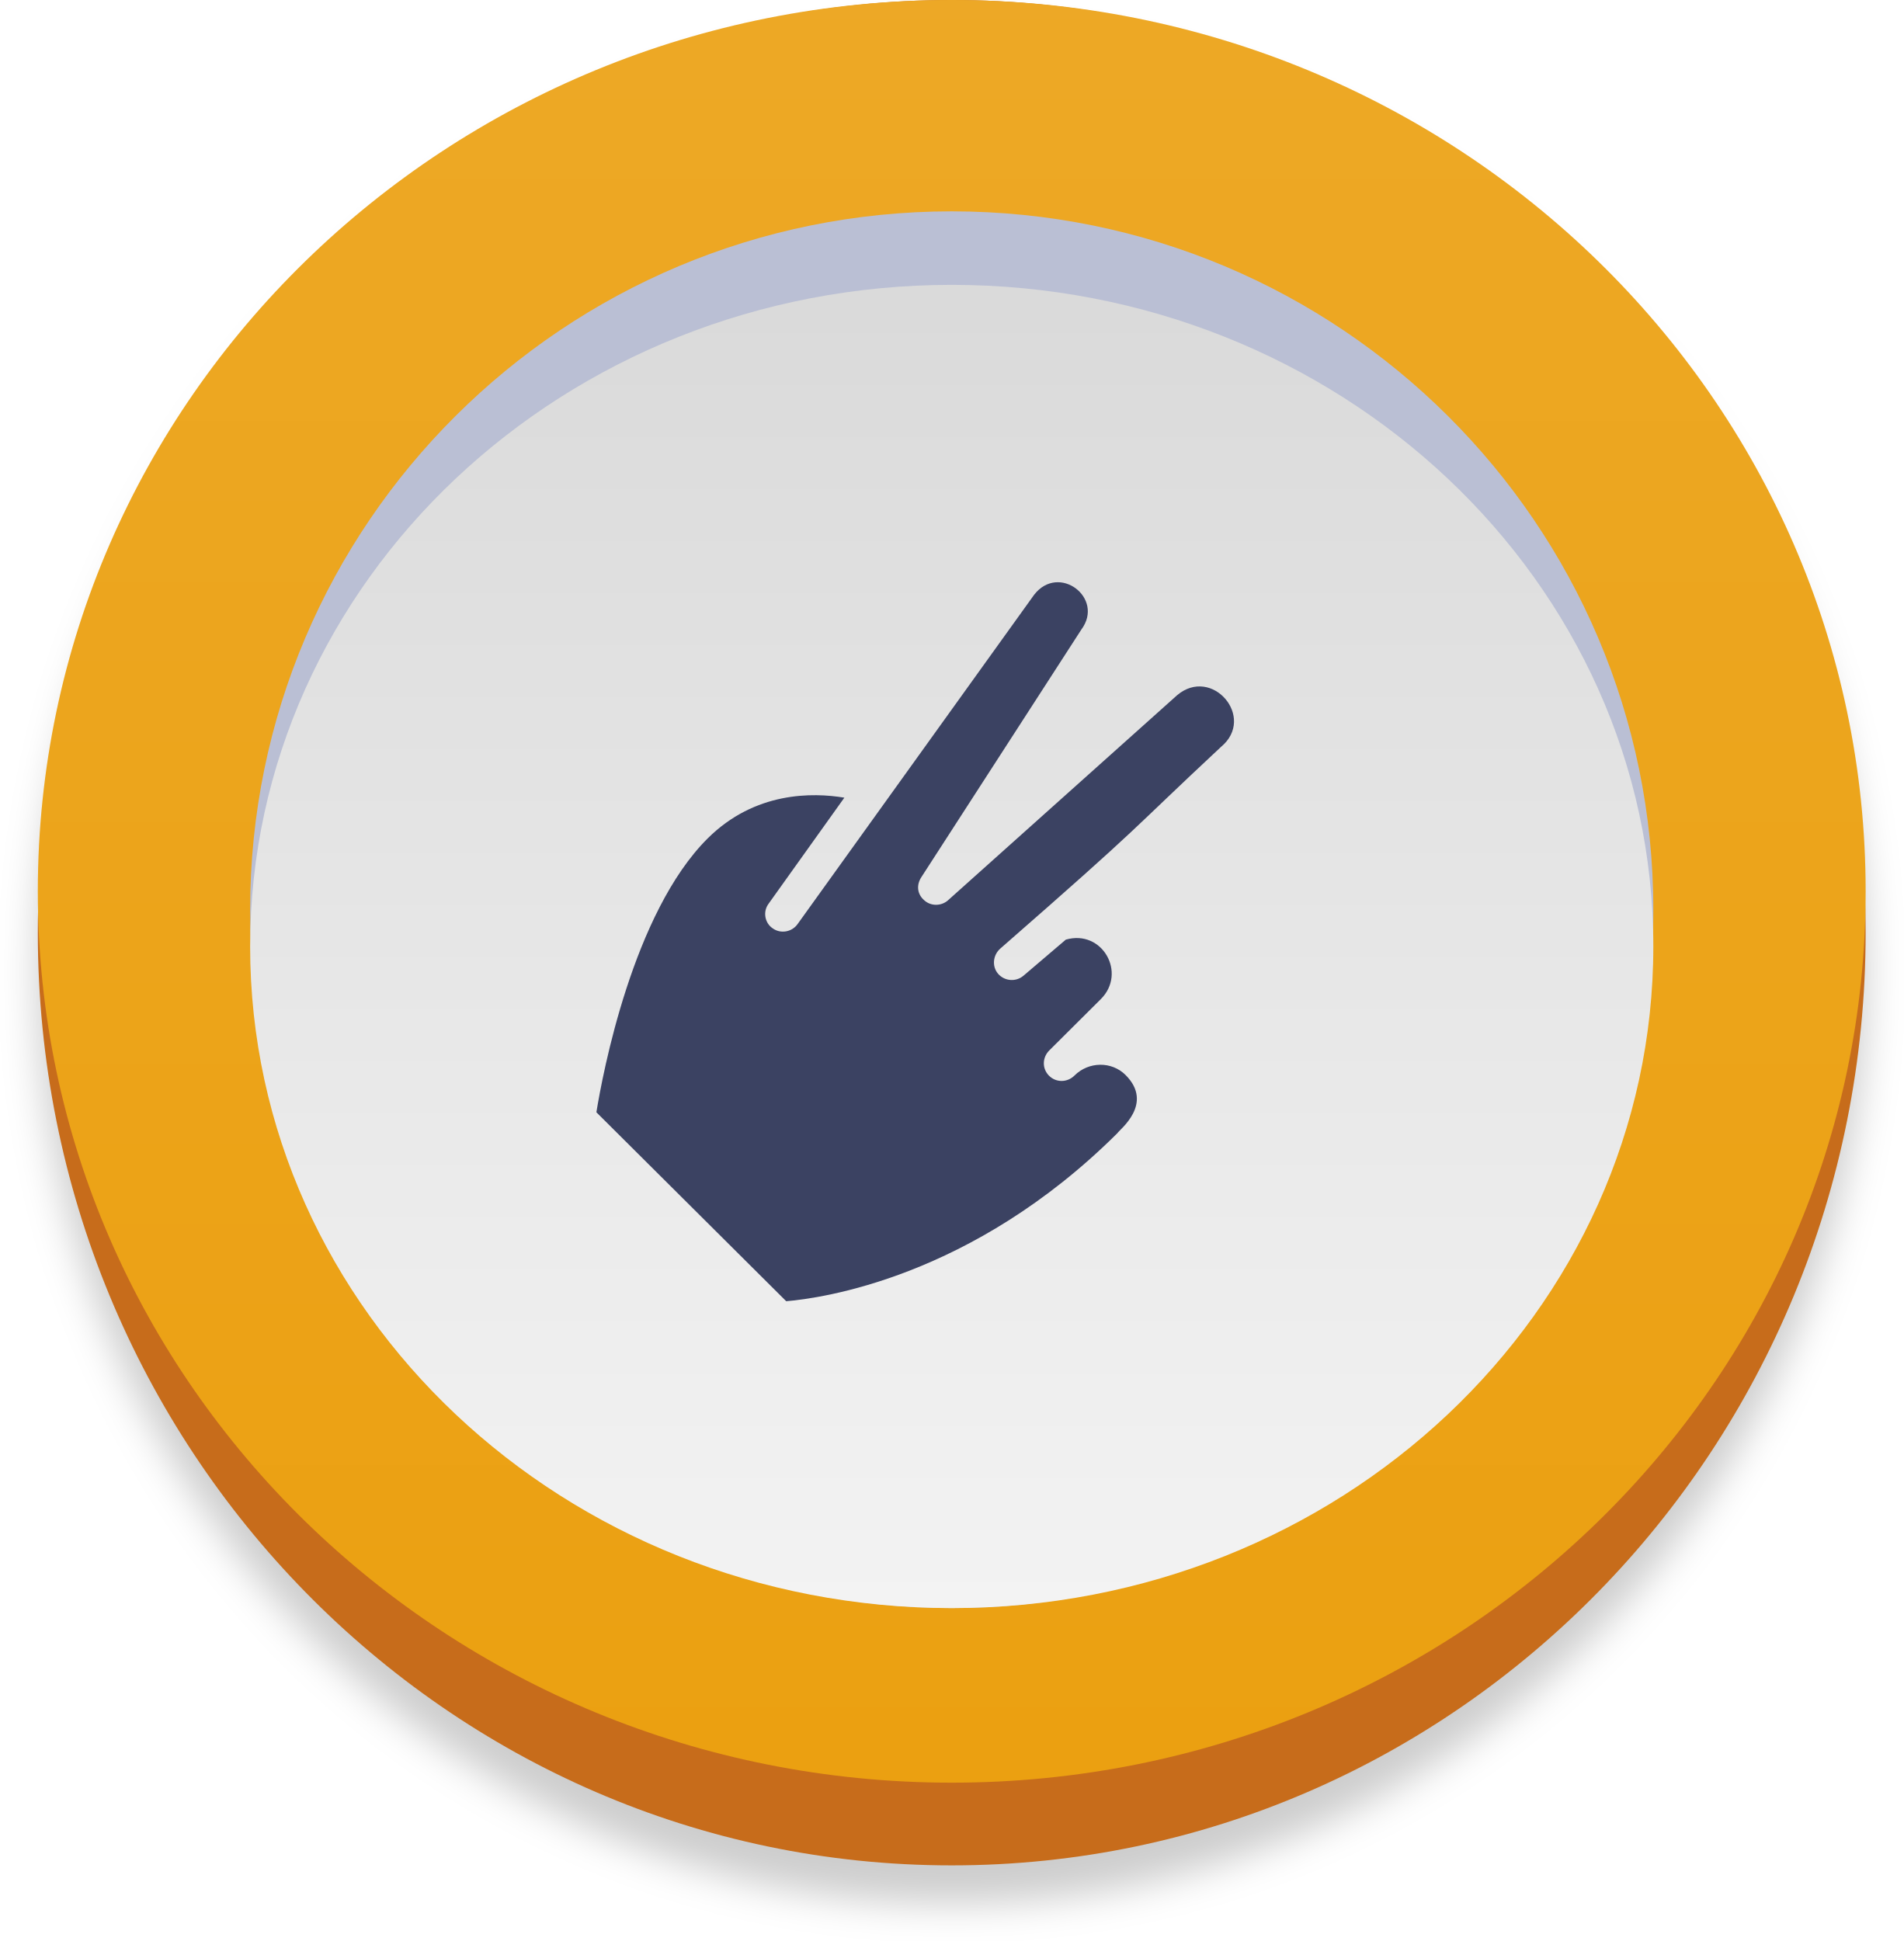
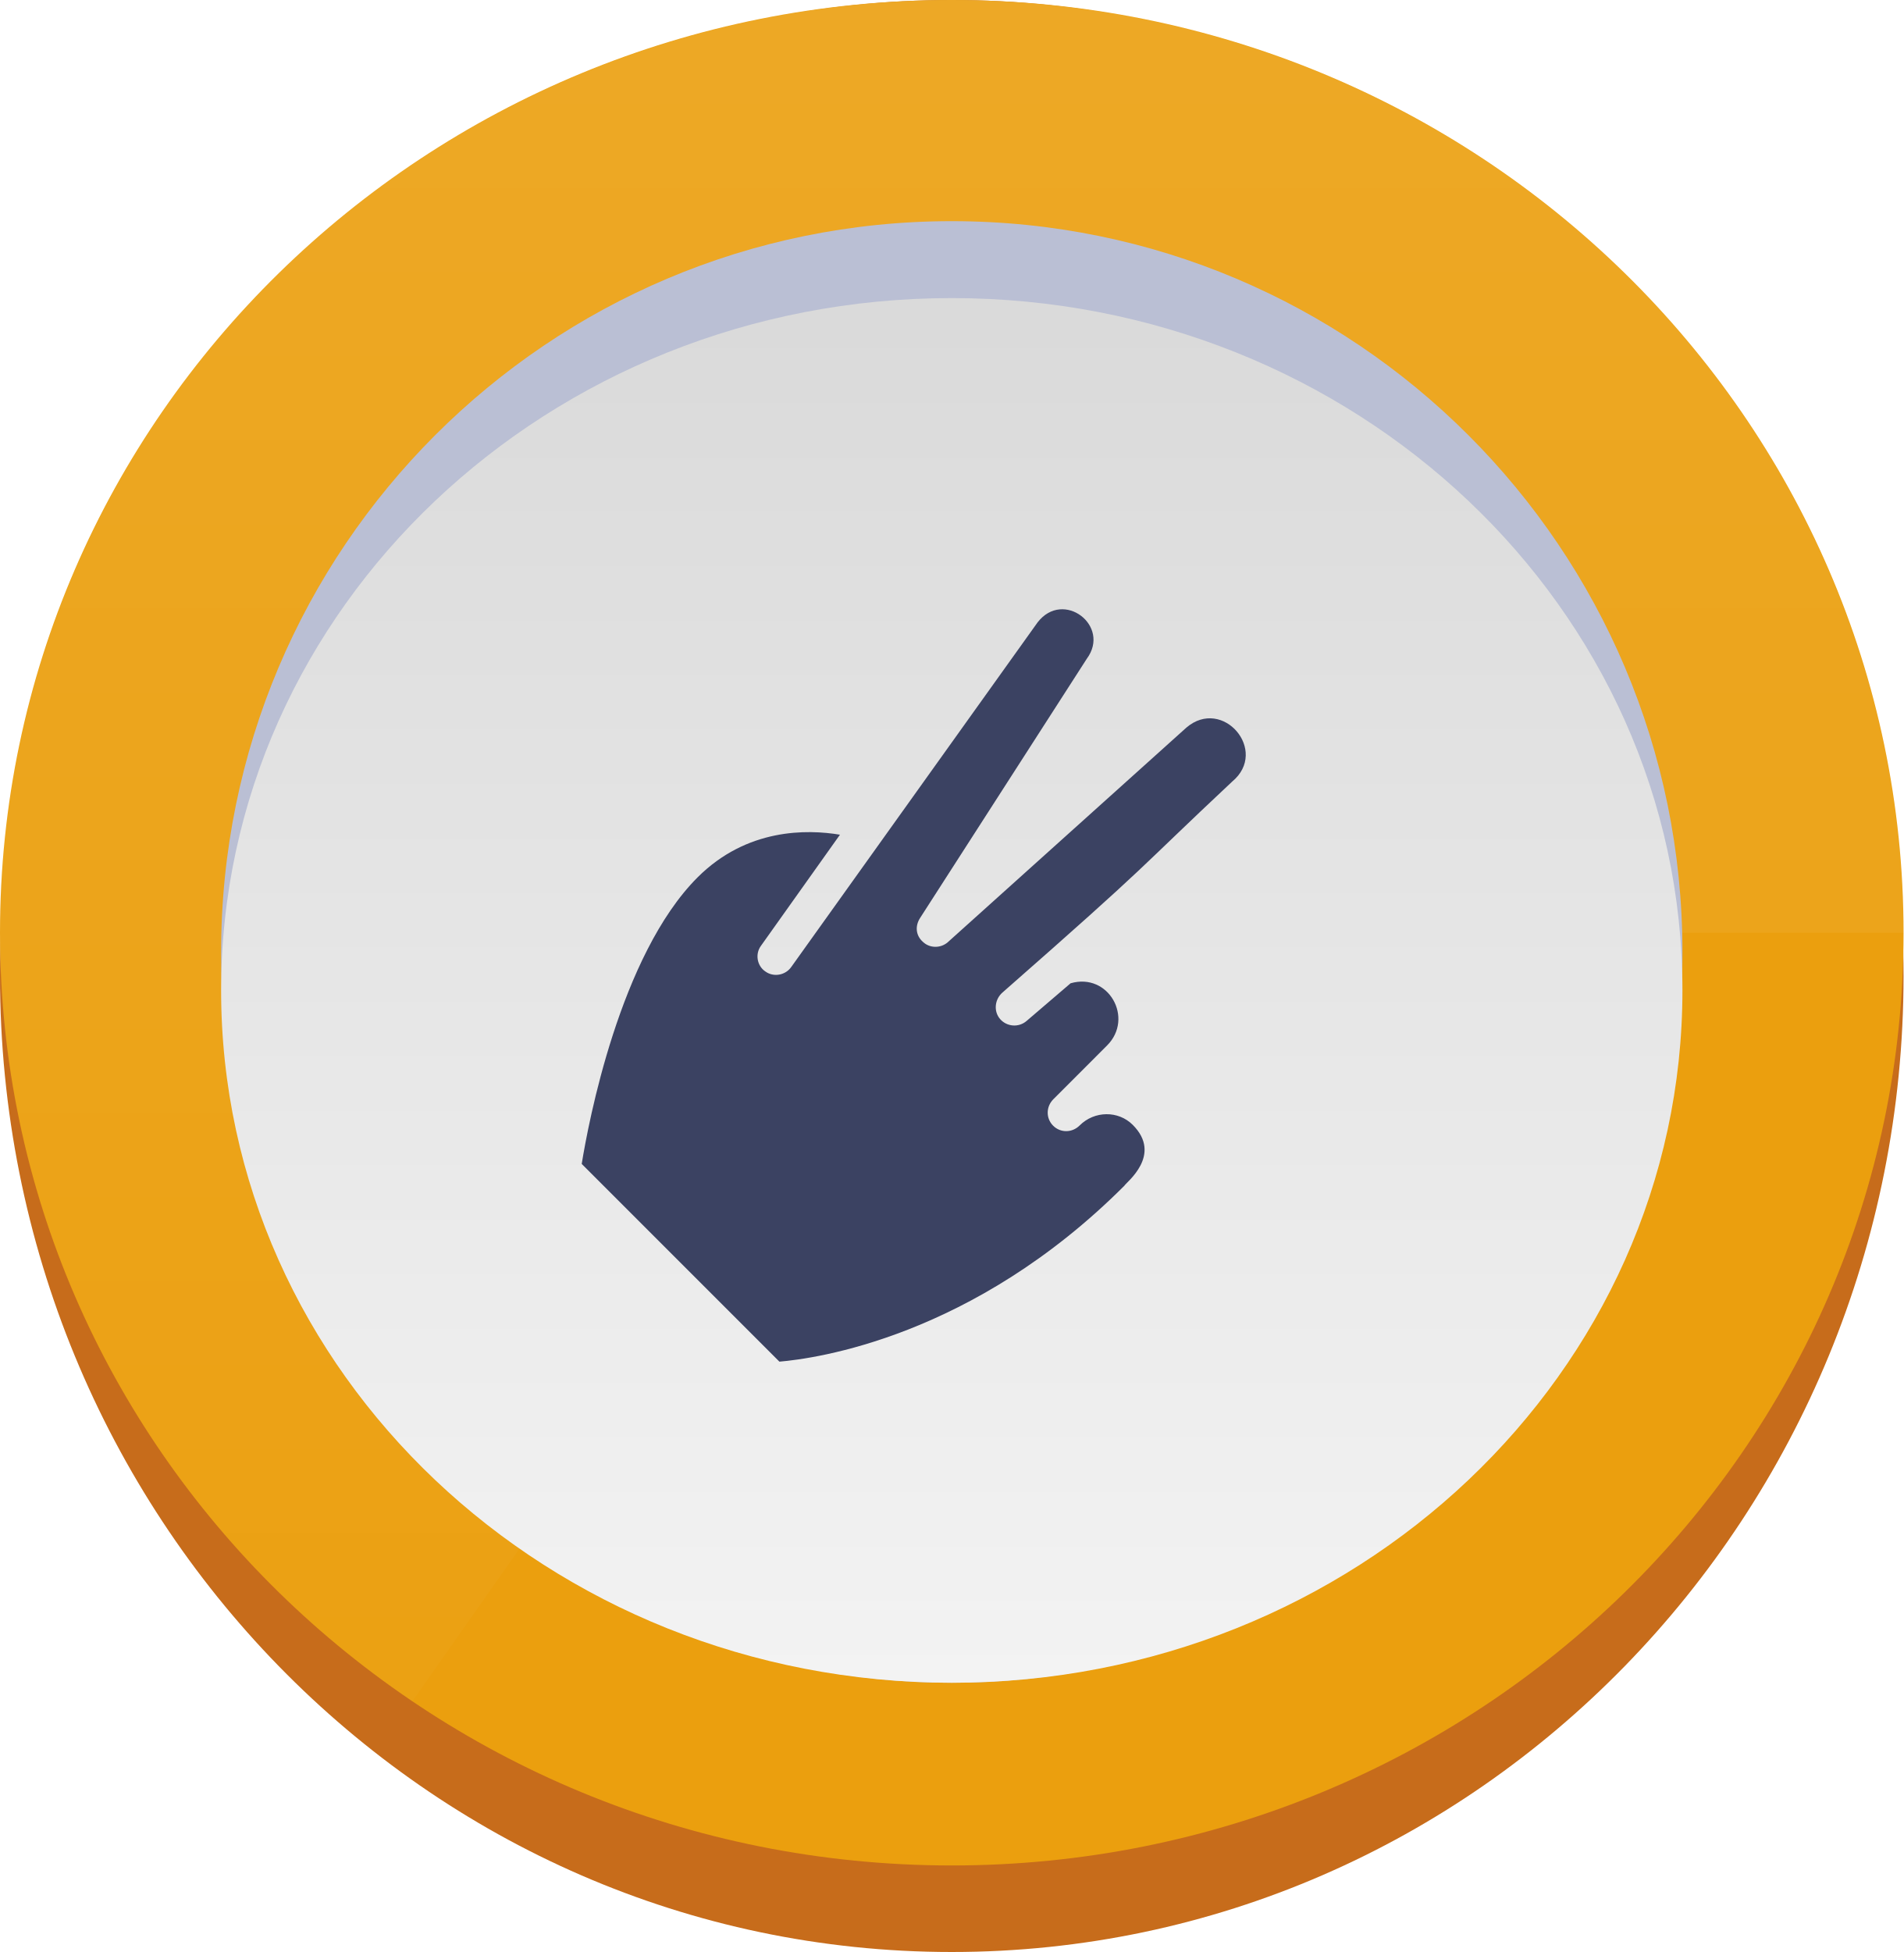
- <svg xmlns="http://www.w3.org/2000/svg" width="151" height="154" viewBox="0 0 151 154" fill="none">
-   <g filter="url(#filter0_d_0_1114)">
-     <ellipse cx="75.5" cy="74" rx="72.5" ry="74" fill="#C76C1B" />
-   </g>
-   <ellipse cx="75.5" cy="70.719" rx="72.5" ry="70.719" fill="#EB9F0E" />
-   <ellipse cx="75.5" cy="70.719" rx="72.5" ry="70.719" fill="url(#paint0_linear_0_1114)" />
-   <ellipse cx="75.5" cy="72.177" rx="55.657" ry="55.409" fill="#BABFD4" />
-   <ellipse cx="75.5" cy="75.094" rx="55.657" ry="52.493" fill="url(#paint1_linear_0_1114)" />
-   <path d="M60.971 71.703L66.983 63.287C64.484 62.873 59.895 62.781 56.136 66.523C50.211 72.421 47.812 85.164 47.311 88.249L62.37 103.24C65.081 103.009 77.083 101.414 88.648 89.9C88.771 89.651 91.588 87.579 89.285 85.286C88.185 84.192 86.365 84.212 85.242 85.33C84.671 85.9 83.781 85.908 83.221 85.35C82.661 84.793 82.67 83.908 83.242 83.338L87.328 79.27C89.405 77.202 87.447 73.714 84.549 74.552L81.203 77.404C80.592 77.934 79.684 77.842 79.182 77.264C78.663 76.666 78.774 75.76 79.364 75.251C91.051 65.042 89.345 66.272 96.864 59.256C99.673 56.927 96.139 52.808 93.371 55.166L75.182 71.45C74.653 71.899 73.842 71.907 73.321 71.43C72.72 70.913 72.706 70.169 73.099 69.581L85.786 49.945C87.641 47.444 83.991 44.667 82.038 47.188L63.279 73.307C62.826 73.958 61.915 74.108 61.293 73.652C60.67 73.236 60.5 72.332 60.971 71.703Z" fill="#3B4262" />
+ <svg xmlns="http://www.w3.org/2000/svg" width="198" height="203" viewBox="0 0 198 203" fill="none">
+   <ellipse cx="99" cy="101.5" rx="99" ry="101.5" fill="#C76C1B" />
+   <ellipse cx="99" cy="97" rx="99" ry="97" fill="#EB9F0E" />
+   <path d="M198 97C198 80.297 193.598 63.878 185.221 49.331C176.843 34.784 164.774 22.604 150.182 13.969C135.59 5.334 118.969 0.537 101.929 0.042C84.89 -0.452 68.008 3.373 52.921 11.148C37.833 18.922 25.049 30.382 15.808 44.417C6.567 58.453 1.182 74.589 0.173 91.262C-0.835 107.936 2.568 124.582 10.053 139.589C17.537 154.595 28.85 167.454 42.895 176.92L99 97H198Z" fill="url(#paint0_linear_0_1777)" />
+   <circle cx="99" cy="99" r="76" fill="#BABFD4" />
+   <ellipse cx="99" cy="103" rx="76" ry="72" fill="url(#paint1_linear_0_1777)" />
+   <path d="M79.16 98.349L87.369 86.806C83.957 86.238 77.691 86.112 72.558 91.244C64.468 99.335 61.191 116.813 60.508 121.044L81.071 141.606C84.772 141.289 101.162 139.101 116.954 123.309C117.121 122.968 120.968 120.125 117.823 116.98C116.322 115.479 113.837 115.507 112.303 117.041C111.522 117.822 110.308 117.833 109.543 117.069C108.779 116.304 108.79 115.09 109.571 114.309L115.151 108.728C117.987 105.892 115.314 101.108 111.356 102.258L106.788 106.169C105.953 106.896 104.713 106.77 104.027 105.977C103.319 105.157 103.47 103.915 104.277 103.215C120.235 89.213 117.906 90.9 128.173 81.276C132.009 78.082 127.183 72.433 123.403 75.668L98.566 98.003C97.843 98.618 96.736 98.63 96.025 97.975C95.204 97.266 95.185 96.245 95.722 95.438L113.046 68.505C115.579 65.076 110.595 61.267 107.927 64.724L82.312 100.55C81.694 101.443 80.449 101.648 79.601 101.023C78.75 100.452 78.517 99.212 79.16 98.349Z" fill="#3B4262" />
  <defs>
-     <filter id="filter0_d_0_1114" x="0" y="0" width="151" height="154" filterUnits="userSpaceOnUse" color-interpolation-filters="sRGB">
-       <feFlood flood-opacity="0" result="BackgroundImageFix" />
-       <feColorMatrix in="SourceAlpha" type="matrix" values="0 0 0 0 0 0 0 0 0 0 0 0 0 0 0 0 0 0 127 0" result="hardAlpha" />
-       <feOffset dy="3" />
-       <feGaussianBlur stdDeviation="1.5" />
-       <feColorMatrix type="matrix" values="0 0 0 0 0 0 0 0 0 0 0 0 0 0 0 0 0 0 0.197 0" />
-       <feBlend mode="normal" in2="BackgroundImageFix" result="effect1_dropShadow_0_1114" />
-       <feBlend mode="normal" in="SourceGraphic" in2="effect1_dropShadow_0_1114" result="shape" />
-     </filter>
-     <linearGradient id="paint0_linear_0_1114" x1="3" y1="0" x2="3" y2="141.438" gradientUnits="userSpaceOnUse">
+     <linearGradient id="paint0_linear_0_1777" x1="0" y1="0" x2="0" y2="194" gradientUnits="userSpaceOnUse">
      <stop stop-color="white" stop-opacity="0.097" />
      <stop offset="1" stop-color="white" stop-opacity="0.01" />
    </linearGradient>
-     <linearGradient id="paint1_linear_0_1114" x1="130.234" y1="127.586" x2="130.234" y2="24.341" gradientUnits="userSpaceOnUse">
+     <linearGradient id="paint1_linear_0_1777" x1="173.74" y1="175" x2="173.74" y2="33.387" gradientUnits="userSpaceOnUse">
      <stop stop-color="#F3F3F3" />
      <stop offset="1" stop-color="#DADADA" />
    </linearGradient>
  </defs>
</svg>
